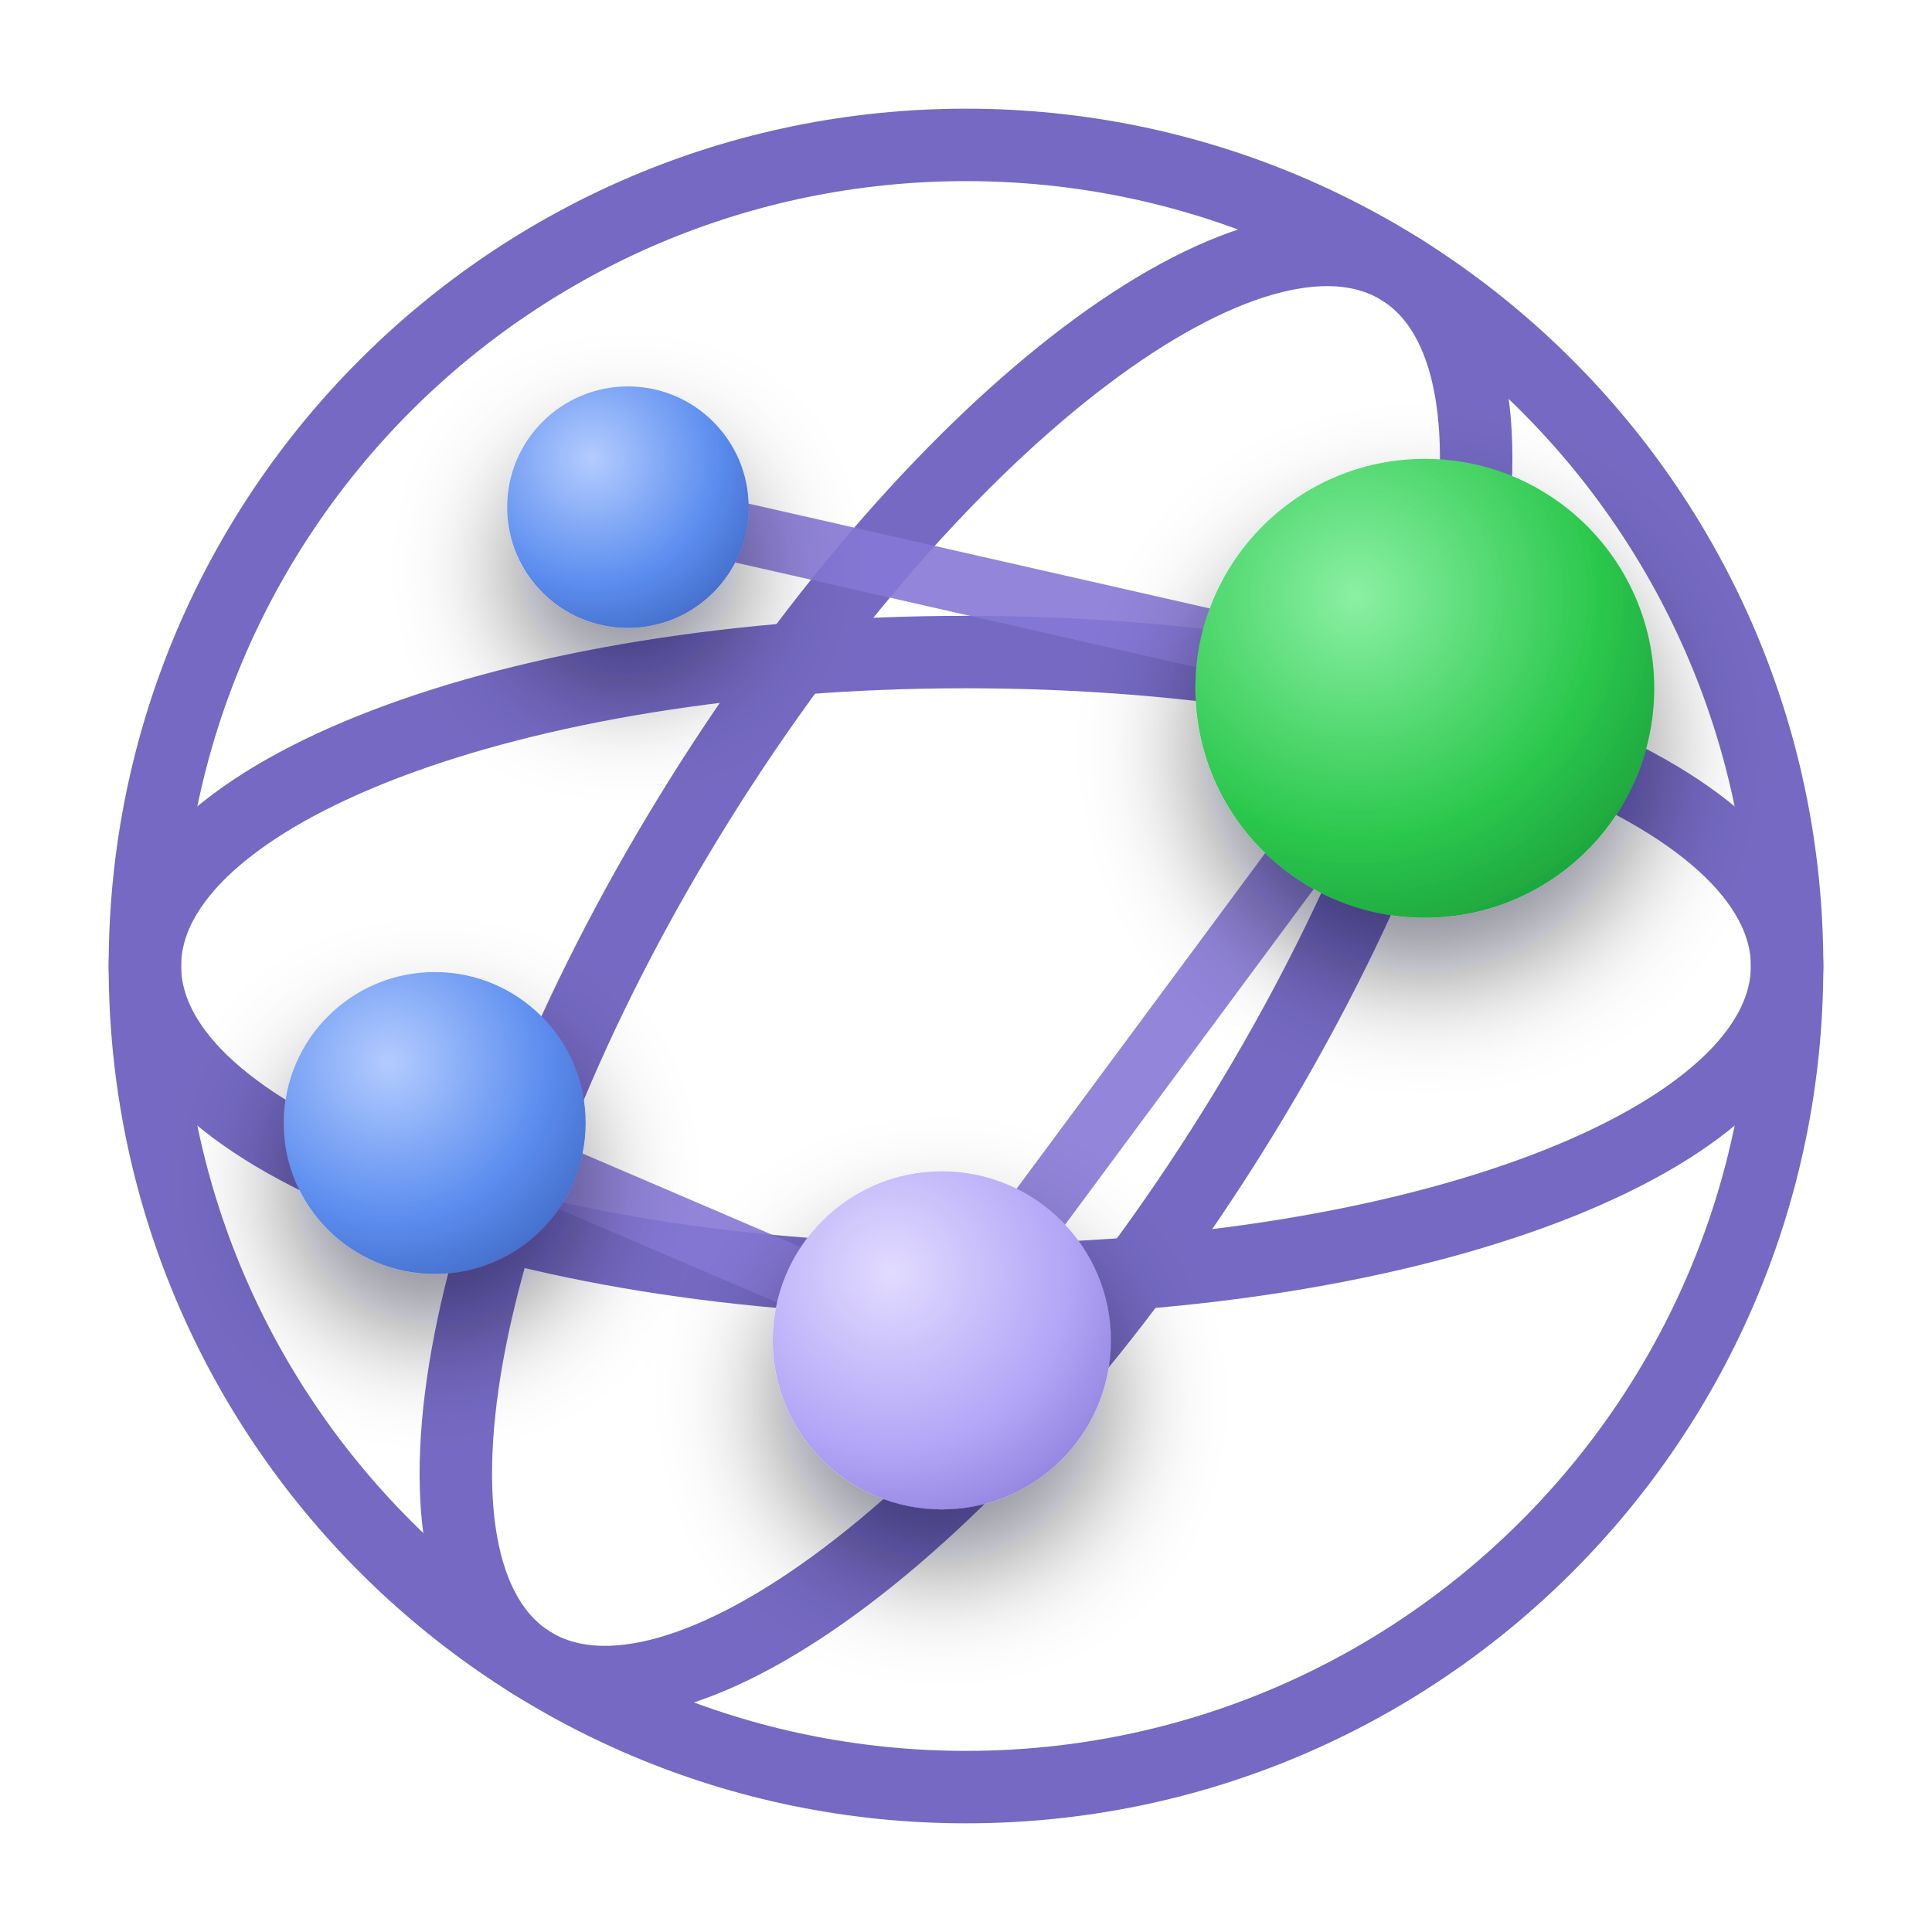
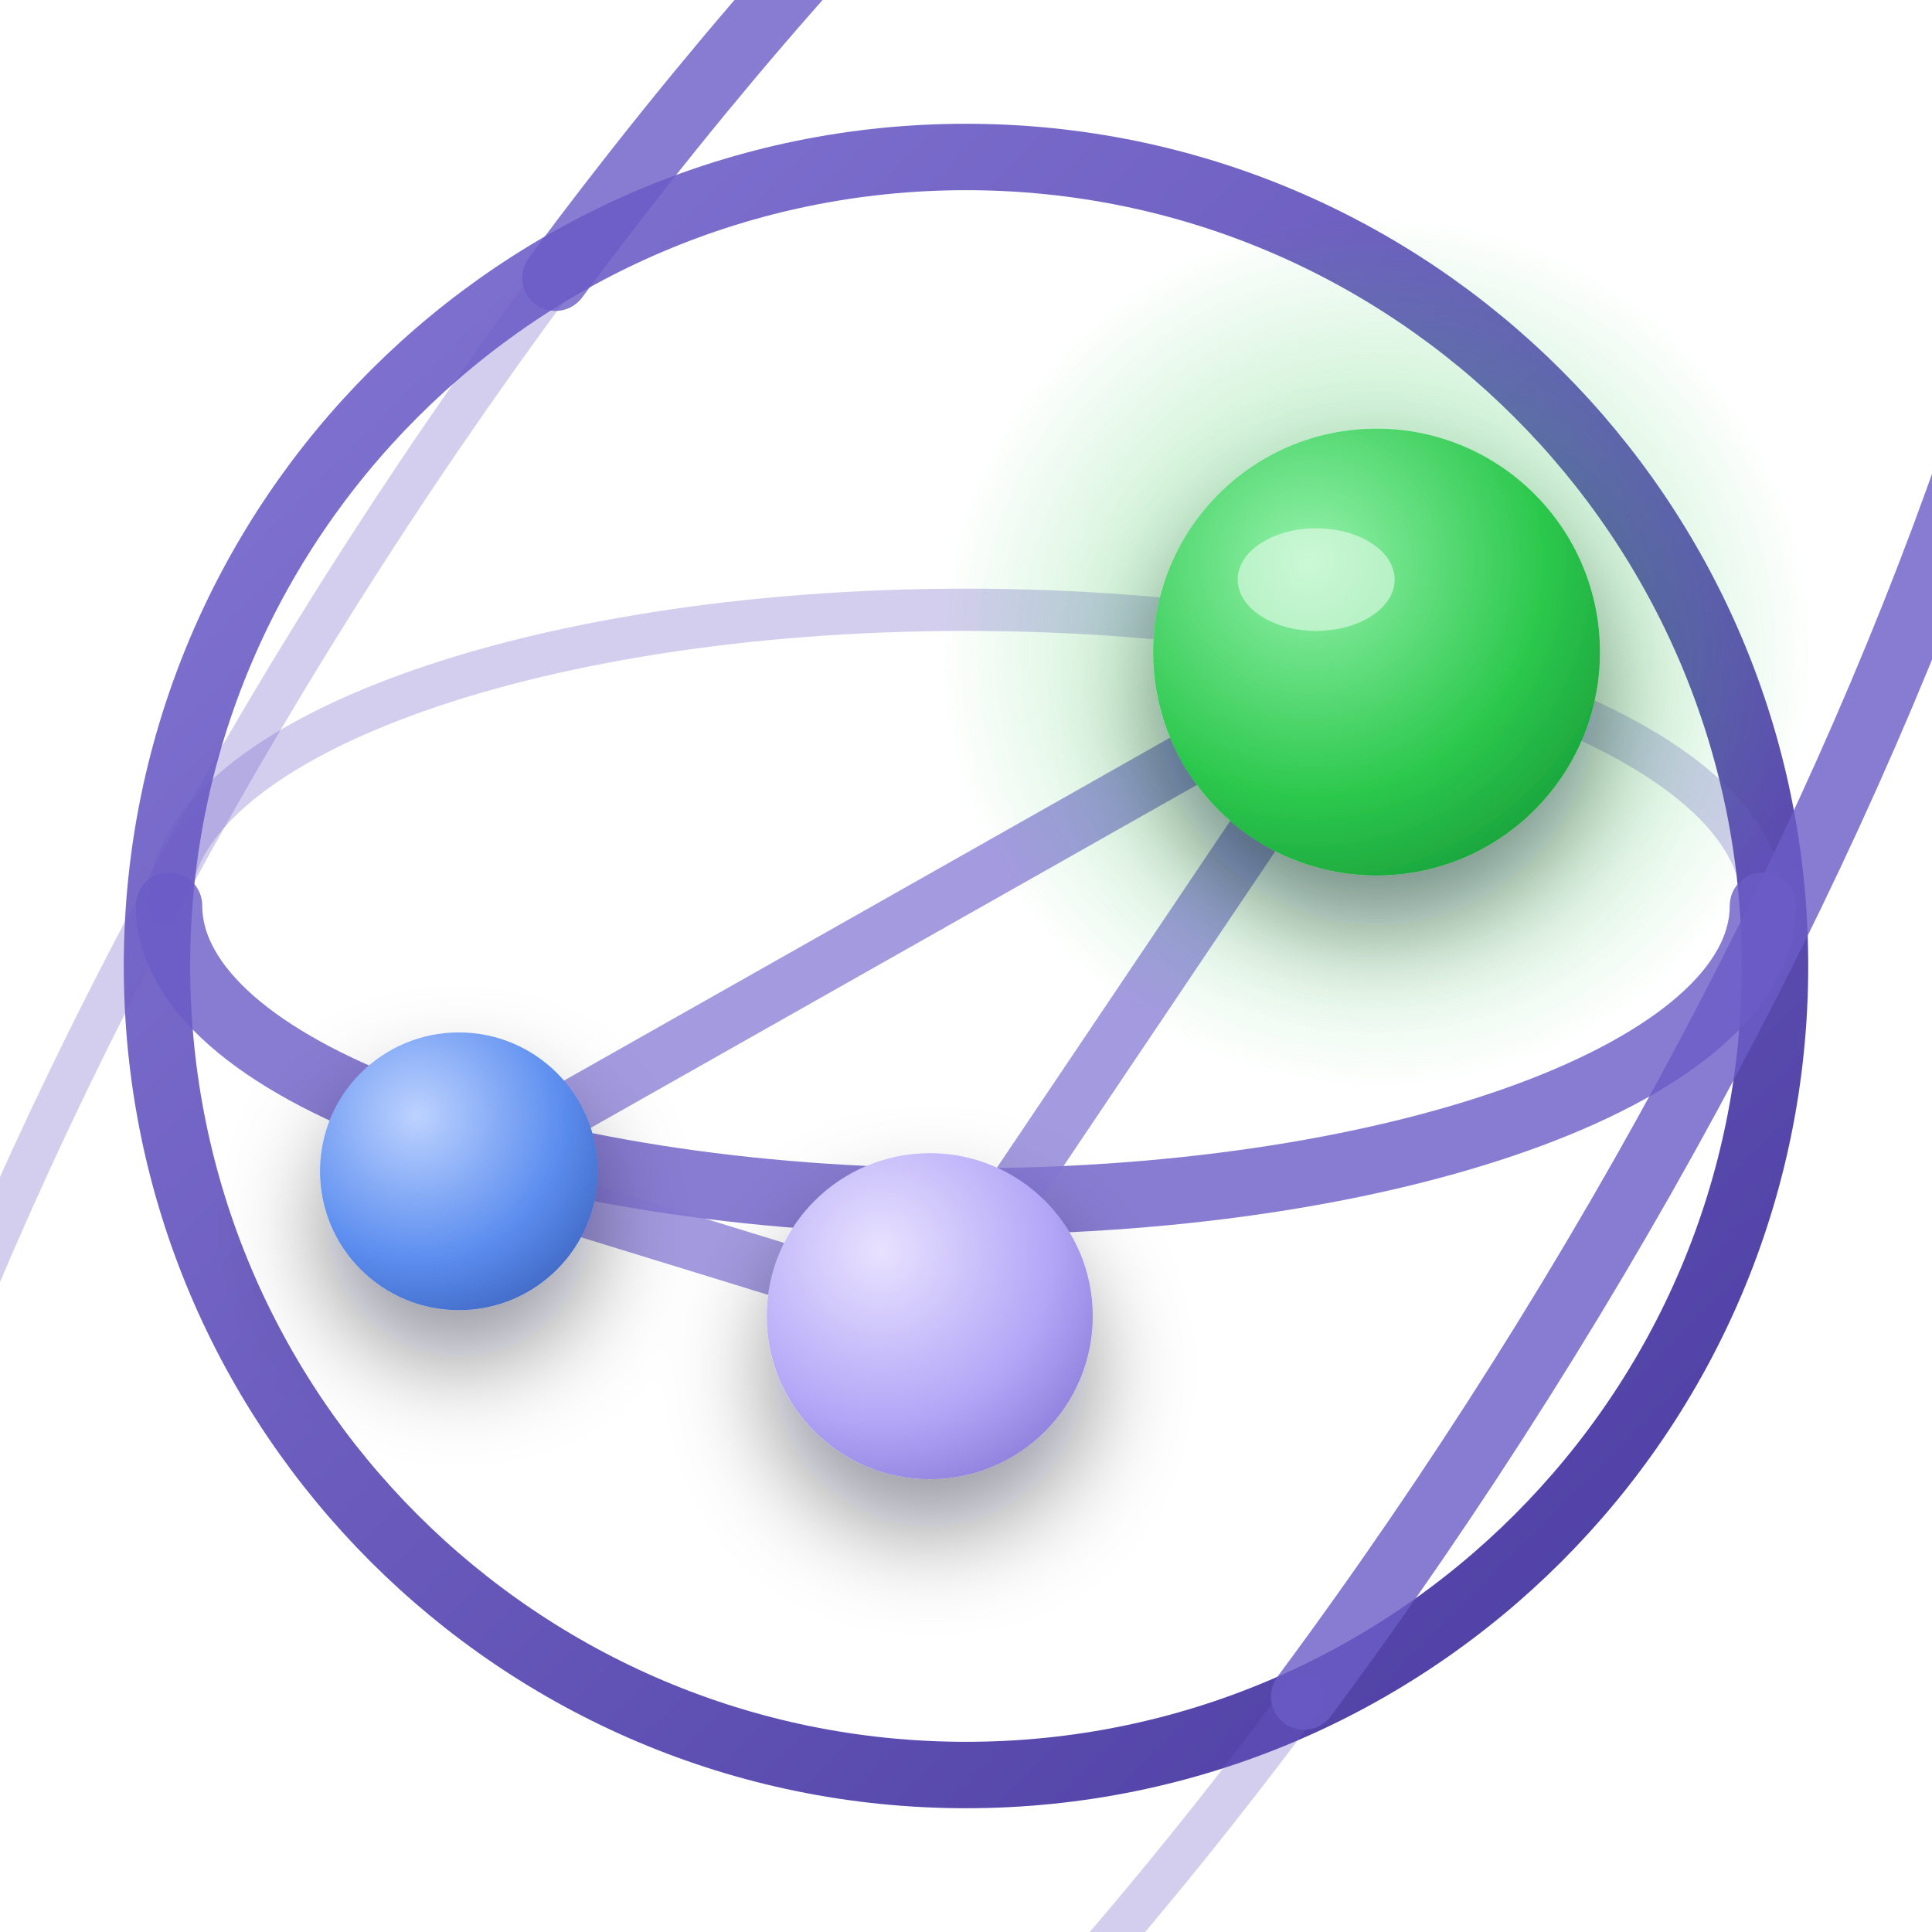
<svg xmlns="http://www.w3.org/2000/svg" viewBox="0 0 32 32" width="32" height="32">
  <defs>
+     <linearGradient id="rim" x1="0" y1="0" x2="1" y2="1">
+       <stop offset="0" stop-color="#8678D6" />
+       <stop offset="1" stop-color="#4A3AA0" />
+     </linearGradient>
    <radialGradient id="nGreen" cx=".35" cy=".3" r=".95">
-       <stop offset="0" stop-color="#8BF0A4" />
+       <stop offset="0" stop-color="#95F2AC" />
      <stop offset=".55" stop-color="#2CC84D" />
-       <stop offset="1" stop-color="#128A32" />
+       <stop offset="1" stop-color="#0F8A30" />
    </radialGradient>
    <radialGradient id="nBlue" cx=".35" cy=".3" r=".95">
-       <stop offset="0" stop-color="#B4CCFF" />
+       <stop offset="0" stop-color="#BDD2FF" />
      <stop offset=".55" stop-color="#5B8DEF" />
-       <stop offset="1" stop-color="#3557B0" />
+       <stop offset="1" stop-color="#3050A8" />
    </radialGradient>
    <radialGradient id="nLav" cx=".35" cy=".3" r=".95">
-       <stop offset="0" stop-color="#E2DBFF" />
+       <stop offset="0" stop-color="#E8E2FF" />
      <stop offset=".55" stop-color="#B3A6F7" />
-       <stop offset="1" stop-color="#7E6CCF" />
+       <stop offset="1" stop-color="#7565C9" />
+     </radialGradient>
+     <radialGradient id="glow" cx=".5" cy=".5" r=".5">
+       <stop offset="0" stop-color="rgba(44,200,77,.5)" />
+       <stop offset="1" stop-color="rgba(44,200,77,0)" />
    </radialGradient>
    <filter id="drop" x="-60%" y="-60%" width="220%" height="220%">
-       <feDropShadow dx="0" dy="1" stdDeviation=".9" flood-color="#080418" flood-opacity=".45" />
+       <feDropShadow dx="0" dy=".9" stdDeviation=".8" flood-color="#0A0620" flood-opacity=".4" />
    </filter>
  </defs>
-   <g fill="none" stroke="#5D4FB8" stroke-width="1.2" opacity=".85">
-     <circle cx="16" cy="16" r="13.6" />
-     <ellipse cx="16" cy="16" rx="13.6" ry="5.2" />
-     <ellipse cx="16" cy="16" rx="13.6" ry="5.2" transform="rotate(-58 16 16)" />
+   <circle cx="16" cy="16" r="13.4" fill="none" stroke="url(#rim)" stroke-width="1.1" />
+   <g fill="none" stroke="#6A5BC7" stroke-linecap="round">
+     <path d="M2.8 15 A13.2 4.9 0 0 1 29.2 15" stroke-width=".7" opacity=".3" />
+     <path d="M2.8 15 A13.2 4.9 0 0 0 29.2 15" stroke-width="1.1" opacity=".8" />
+     <path d="M9.2 4.6 A4.9 13.2 32 0 0 21.6 28.1" stroke-width=".7" opacity=".3" />
+     <path d="M9.2 4.6 A4.9 13.2 32 0 1 21.6 28.1" stroke-width="1.1" opacity=".8" />
  </g>
-   <g stroke="#8678D6" stroke-width="1" stroke-linecap="round" opacity=".9">
-     <line x1="7.2" y1="18.6" x2="15.6" y2="22.2" />
-     <line x1="15.6" y1="22.2" x2="23.6" y2="11.4" />
-     <line x1="10.4" y1="8.4" x2="23.6" y2="11.4" />
+   <g stroke="#8678D6" stroke-width=".9" stroke-linecap="round" opacity=".75">
+     <line x1="7.6" y1="19.4" x2="15.4" y2="21.8" />
+     <line x1="15.4" y1="21.8" x2="22.8" y2="10.8" />
+     <line x1="7.6" y1="19.4" x2="22.8" y2="10.8" />
  </g>
+   <circle cx="22.8" cy="10.8" r="7.2" fill="url(#glow)" />
  <g filter="url(#drop)">
-     <circle cx="10.4" cy="8.4" r="2" fill="url(#nBlue)" />
-     <circle cx="7.2" cy="18.6" r="2.5" fill="url(#nBlue)" />
-     <circle cx="15.6" cy="22.2" r="2.8" fill="url(#nLav)" />
-     <circle cx="23.6" cy="11.4" r="3.8" fill="url(#nGreen)" />
+     <circle cx="7.6" cy="19.4" r="2.3" fill="url(#nBlue)" />
+     <circle cx="15.4" cy="21.8" r="2.7" fill="url(#nLav)" />
+     <circle cx="22.8" cy="10.8" r="3.7" fill="url(#nGreen)" />
  </g>
+   <ellipse cx="21.8" cy="9.6" rx="1.3" ry=".85" fill="rgba(255,255,255,.5)" />
</svg>
